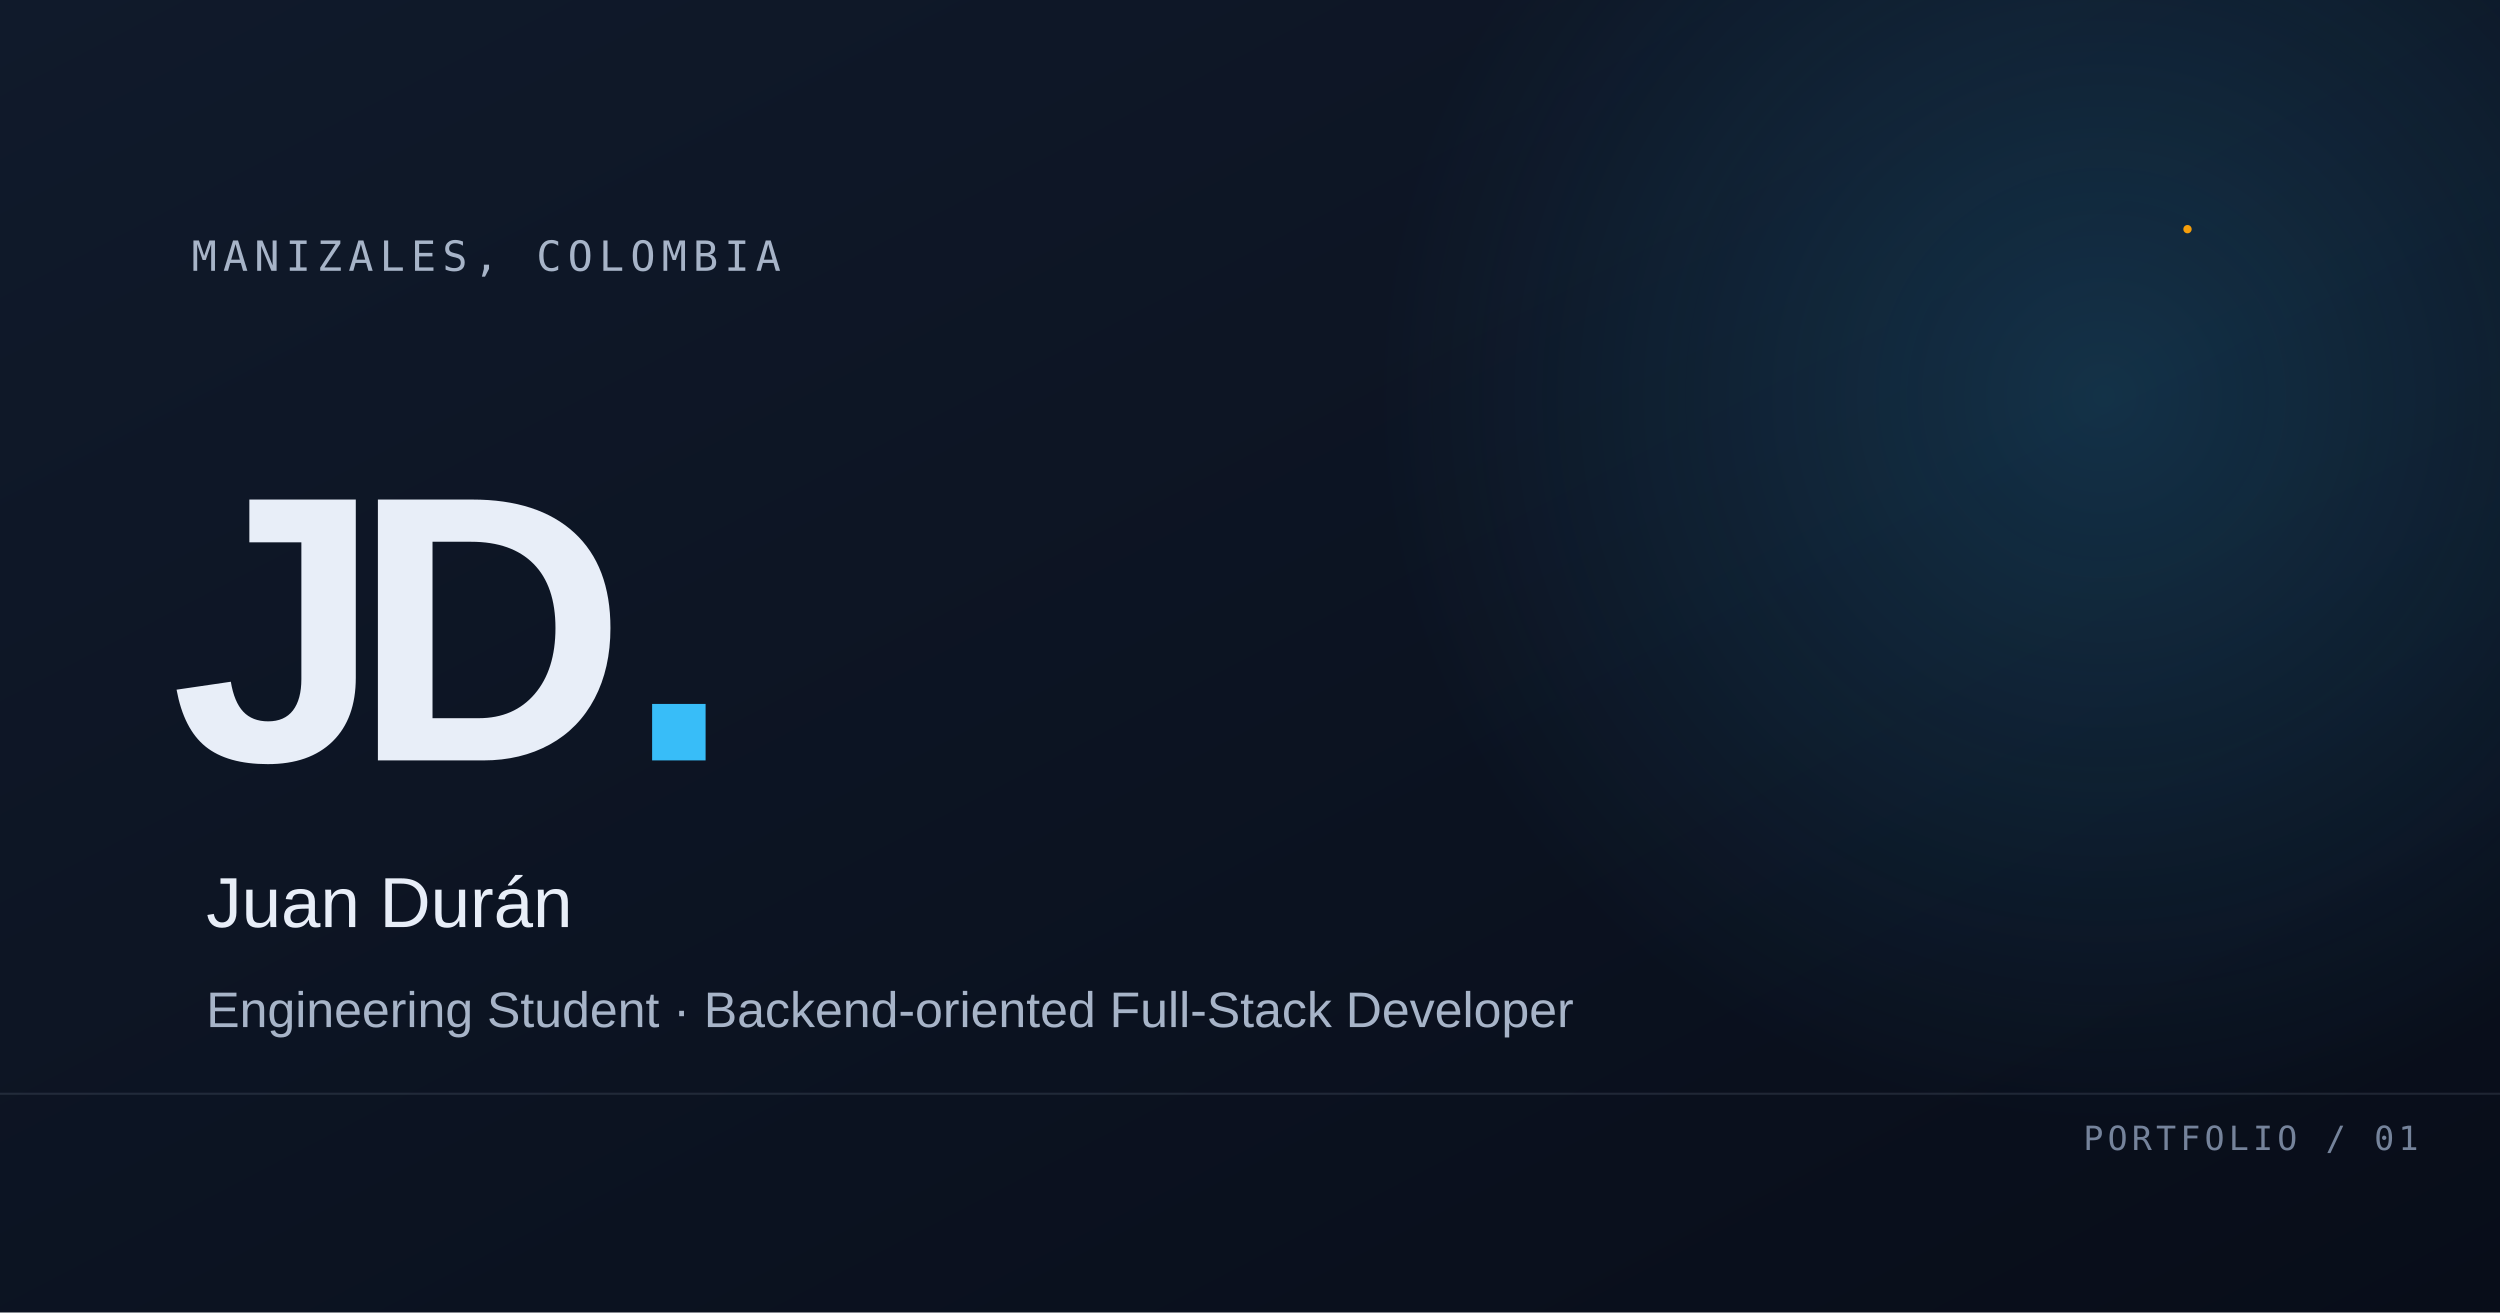
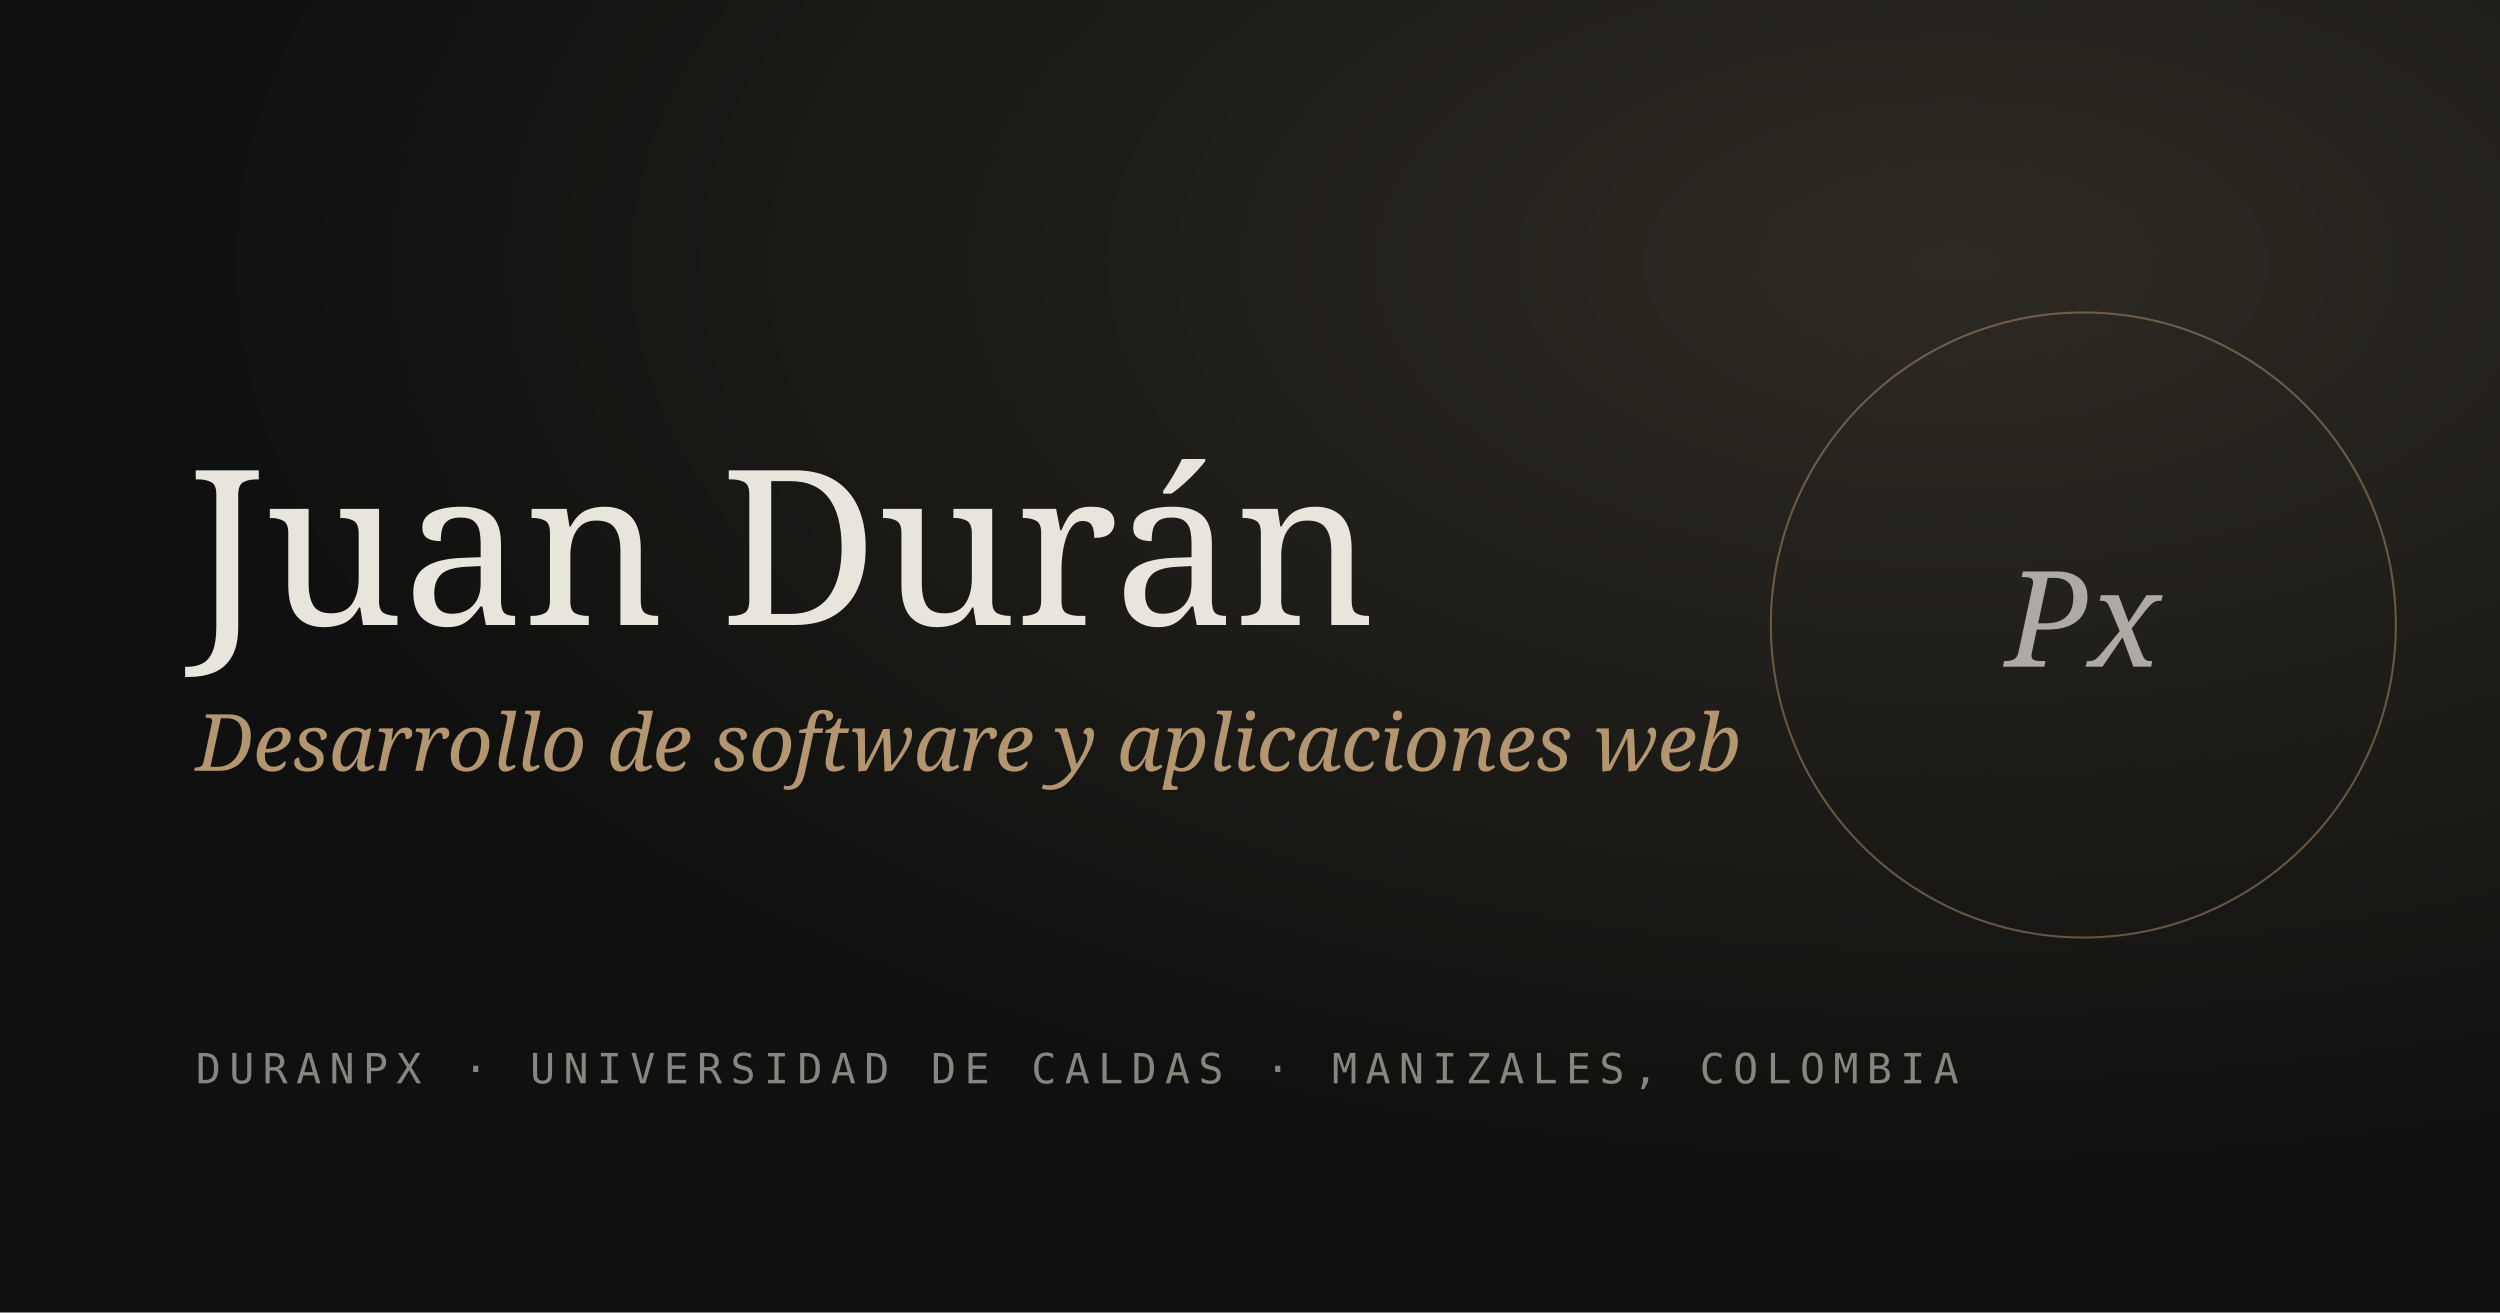
<svg xmlns="http://www.w3.org/2000/svg" width="1200" height="630" viewBox="0 0 1200 630">
  <defs>
-     <linearGradient id="background" x1="0" x2="1" y1="0" y2="1">
-       <stop offset="0" stop-color="#101a2b" />
-       <stop offset="1" stop-color="#080d19" />
-     </linearGradient>
-     <radialGradient id="glow">
-       <stop offset="0" stop-color="#38bdf8" stop-opacity=".18" />
-       <stop offset="1" stop-color="#38bdf8" stop-opacity="0" />
+     <radialGradient id="g" cx="78%" cy="20%" r="70%">
+       <stop offset="0" stop-color="#2e2a23" />
+       <stop offset="1" stop-color="#0f100f" />
    </radialGradient>
  </defs>
-   <rect width="1200" height="630" fill="url(#background)" />
-   <circle cx="1010" cy="190" r="350" fill="url(#glow)" />
-   <path d="M0 525h1200" stroke="#a7b4c8" stroke-opacity=".14" />
-   <circle cx="1050" cy="110" r="2" fill="#f59e0b" />
-   <text x="92" y="130" fill="#a7b4c8" font-family="monospace" font-size="20" letter-spacing="3">MANIZALES, COLOMBIA</text>
-   <text x="82" y="365" fill="#e8eef8" font-family="Arial, sans-serif" font-size="182" font-weight="700" letter-spacing="-14">JD<tspan fill="#38bdf8">.</tspan>
-   </text>
-   <text x="99" y="445" fill="#e8eef8" font-family="Arial, sans-serif" font-size="34">Juan Durán</text>
-   <text x="99" y="493" fill="#a7b4c8" font-family="Arial, sans-serif" font-size="24">Engineering Student · Backend-oriented Full-Stack Developer</text>
-   <text x="1000" y="552" fill="#75839b" font-family="monospace" font-size="16" letter-spacing="2">PORTFOLIO / 01</text>
+   <rect width="1200" height="630" fill="url(#g)" />
+   <circle cx="1000" cy="300" r="150" fill="none" stroke="#b39570" stroke-opacity=".5" />
+   <text x="1000" y="320" text-anchor="middle" font-family="Georgia,serif" font-style="italic" font-size="64" fill="#e8e5dd" fill-opacity=".7">Px</text>
+   <text x="90" y="300" font-family="Georgia,serif" font-size="104" fill="#e8e5dd">Juan Durán</text>
+   <text x="94" y="370" font-family="Georgia,serif" font-style="italic" font-size="38" fill="#b39570">Desarrollo de software y aplicaciones web</text>
+   <text x="94" y="520" font-family="monospace" font-size="20" letter-spacing="4" fill="#85867d">DURANPX · UNIVERSIDAD DE CALDAS · MANIZALES, COLOMBIA</text>
</svg>
